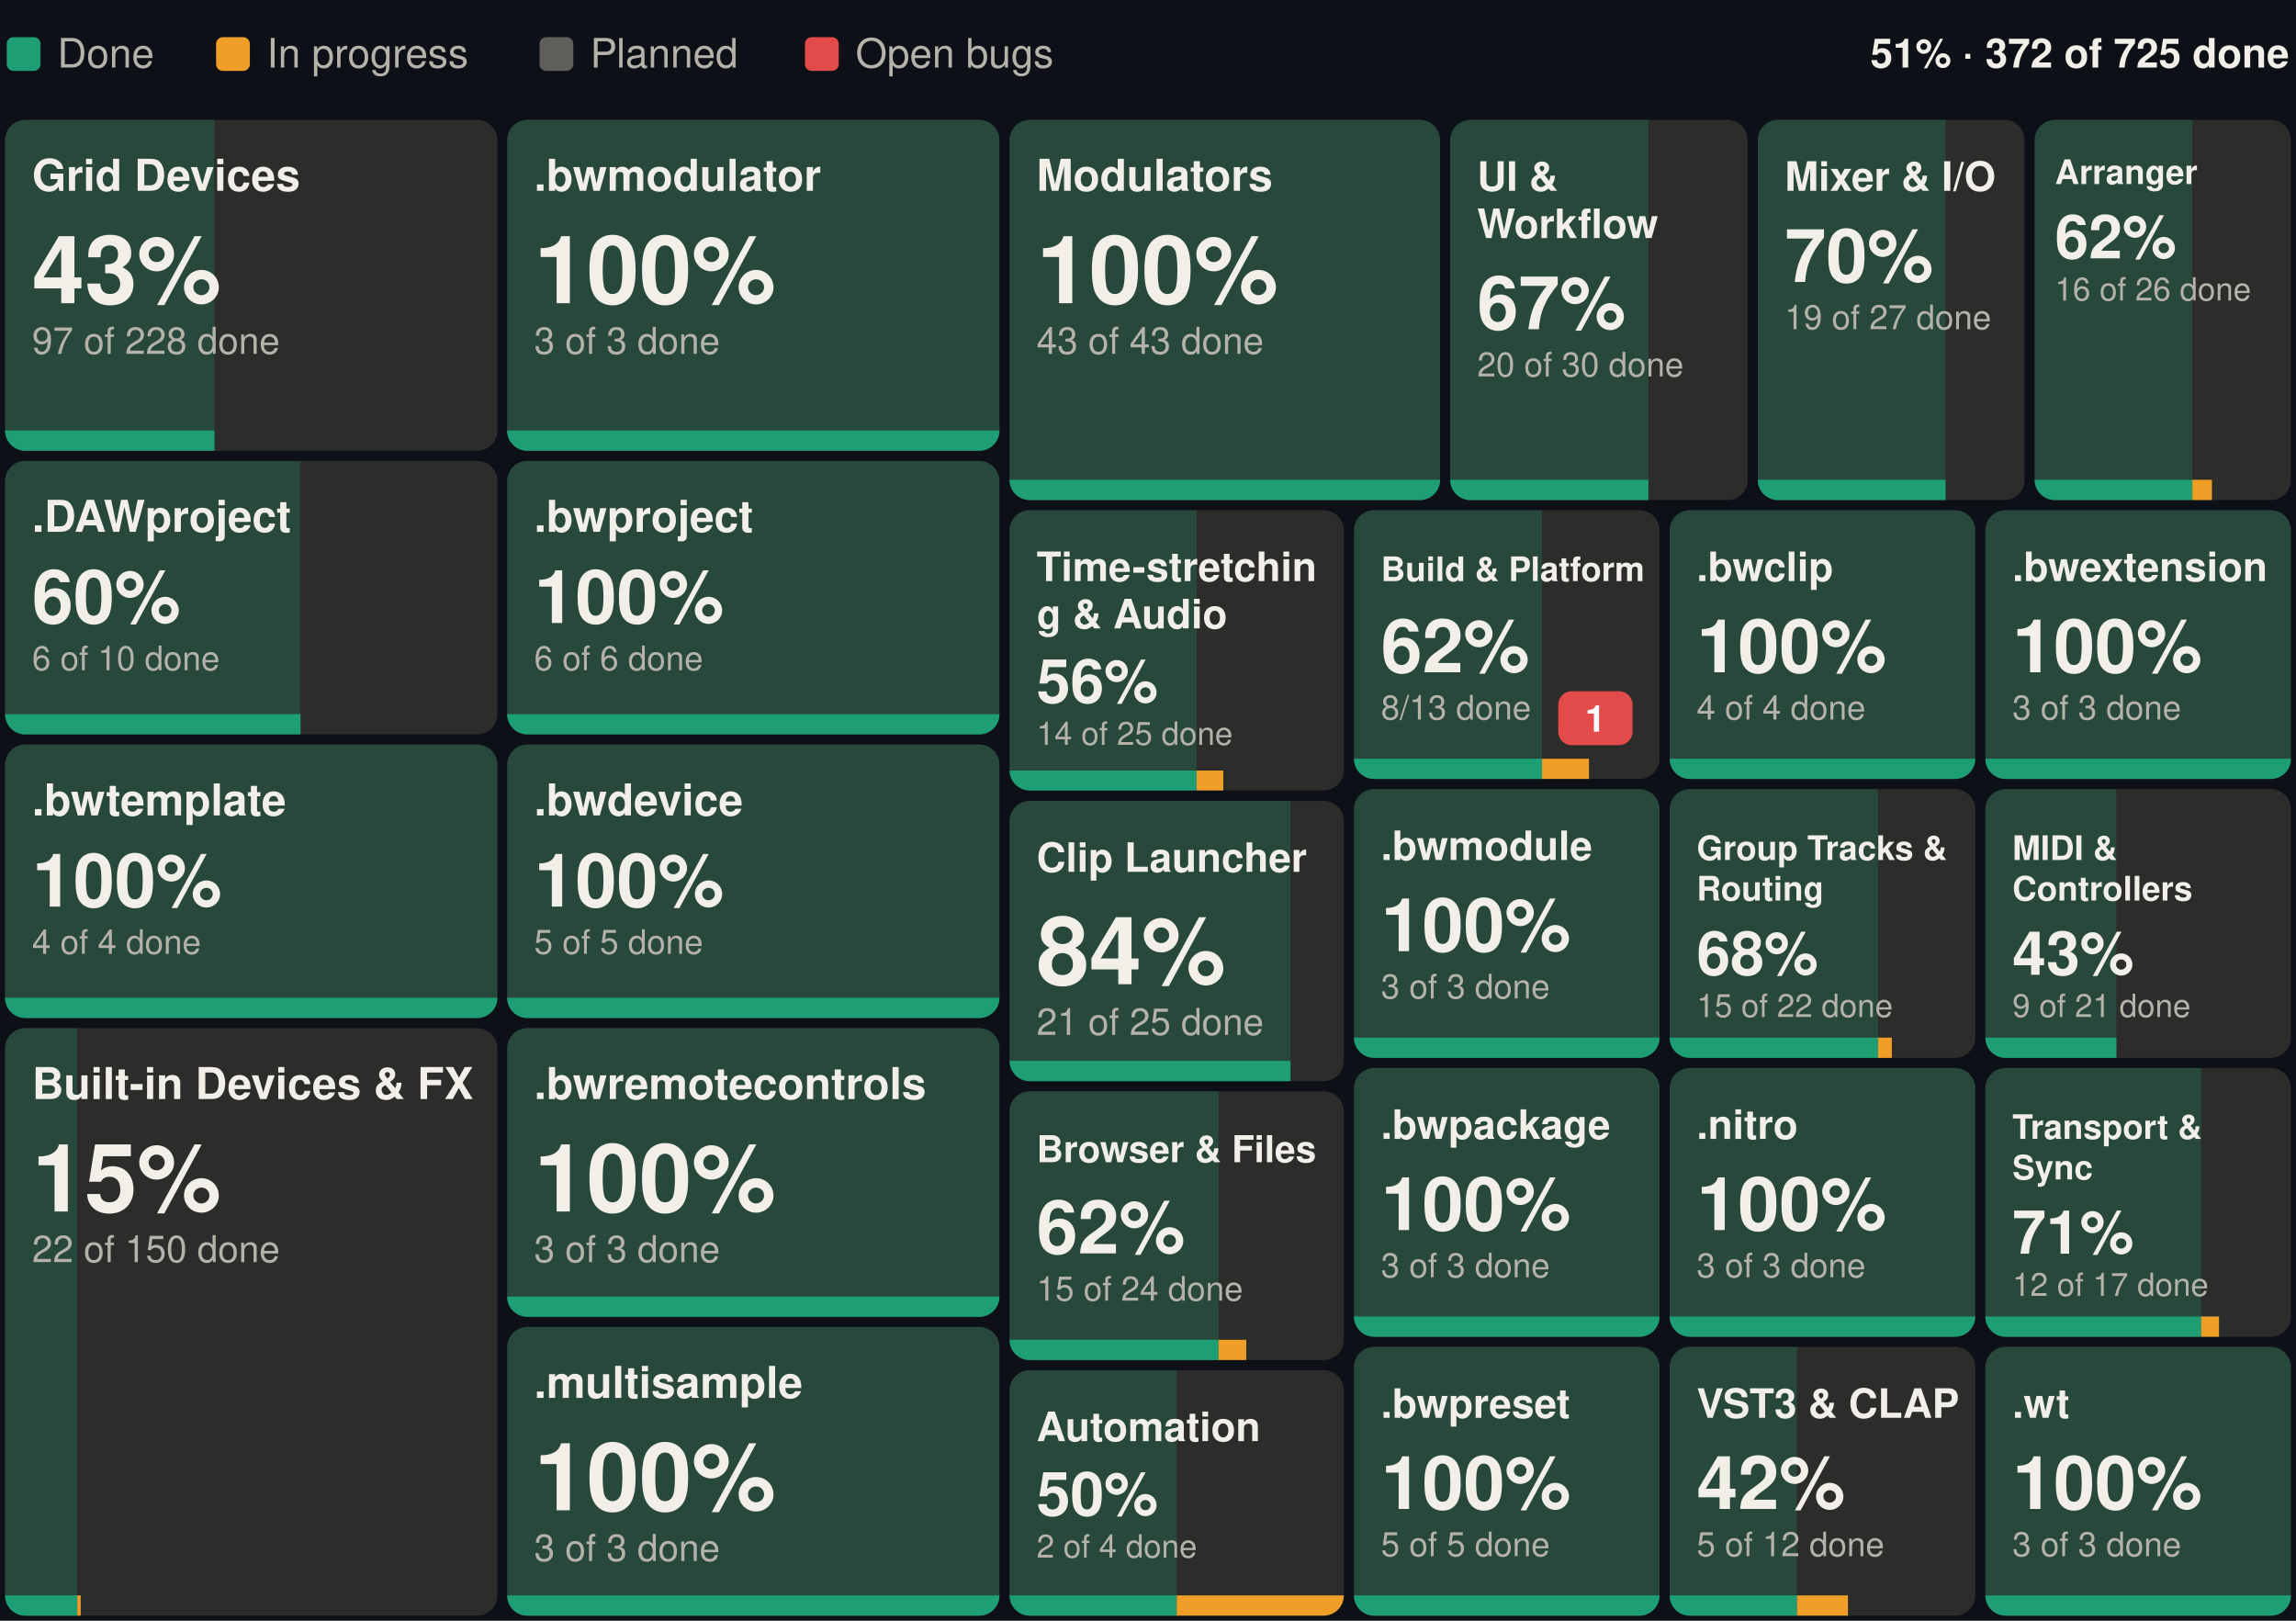
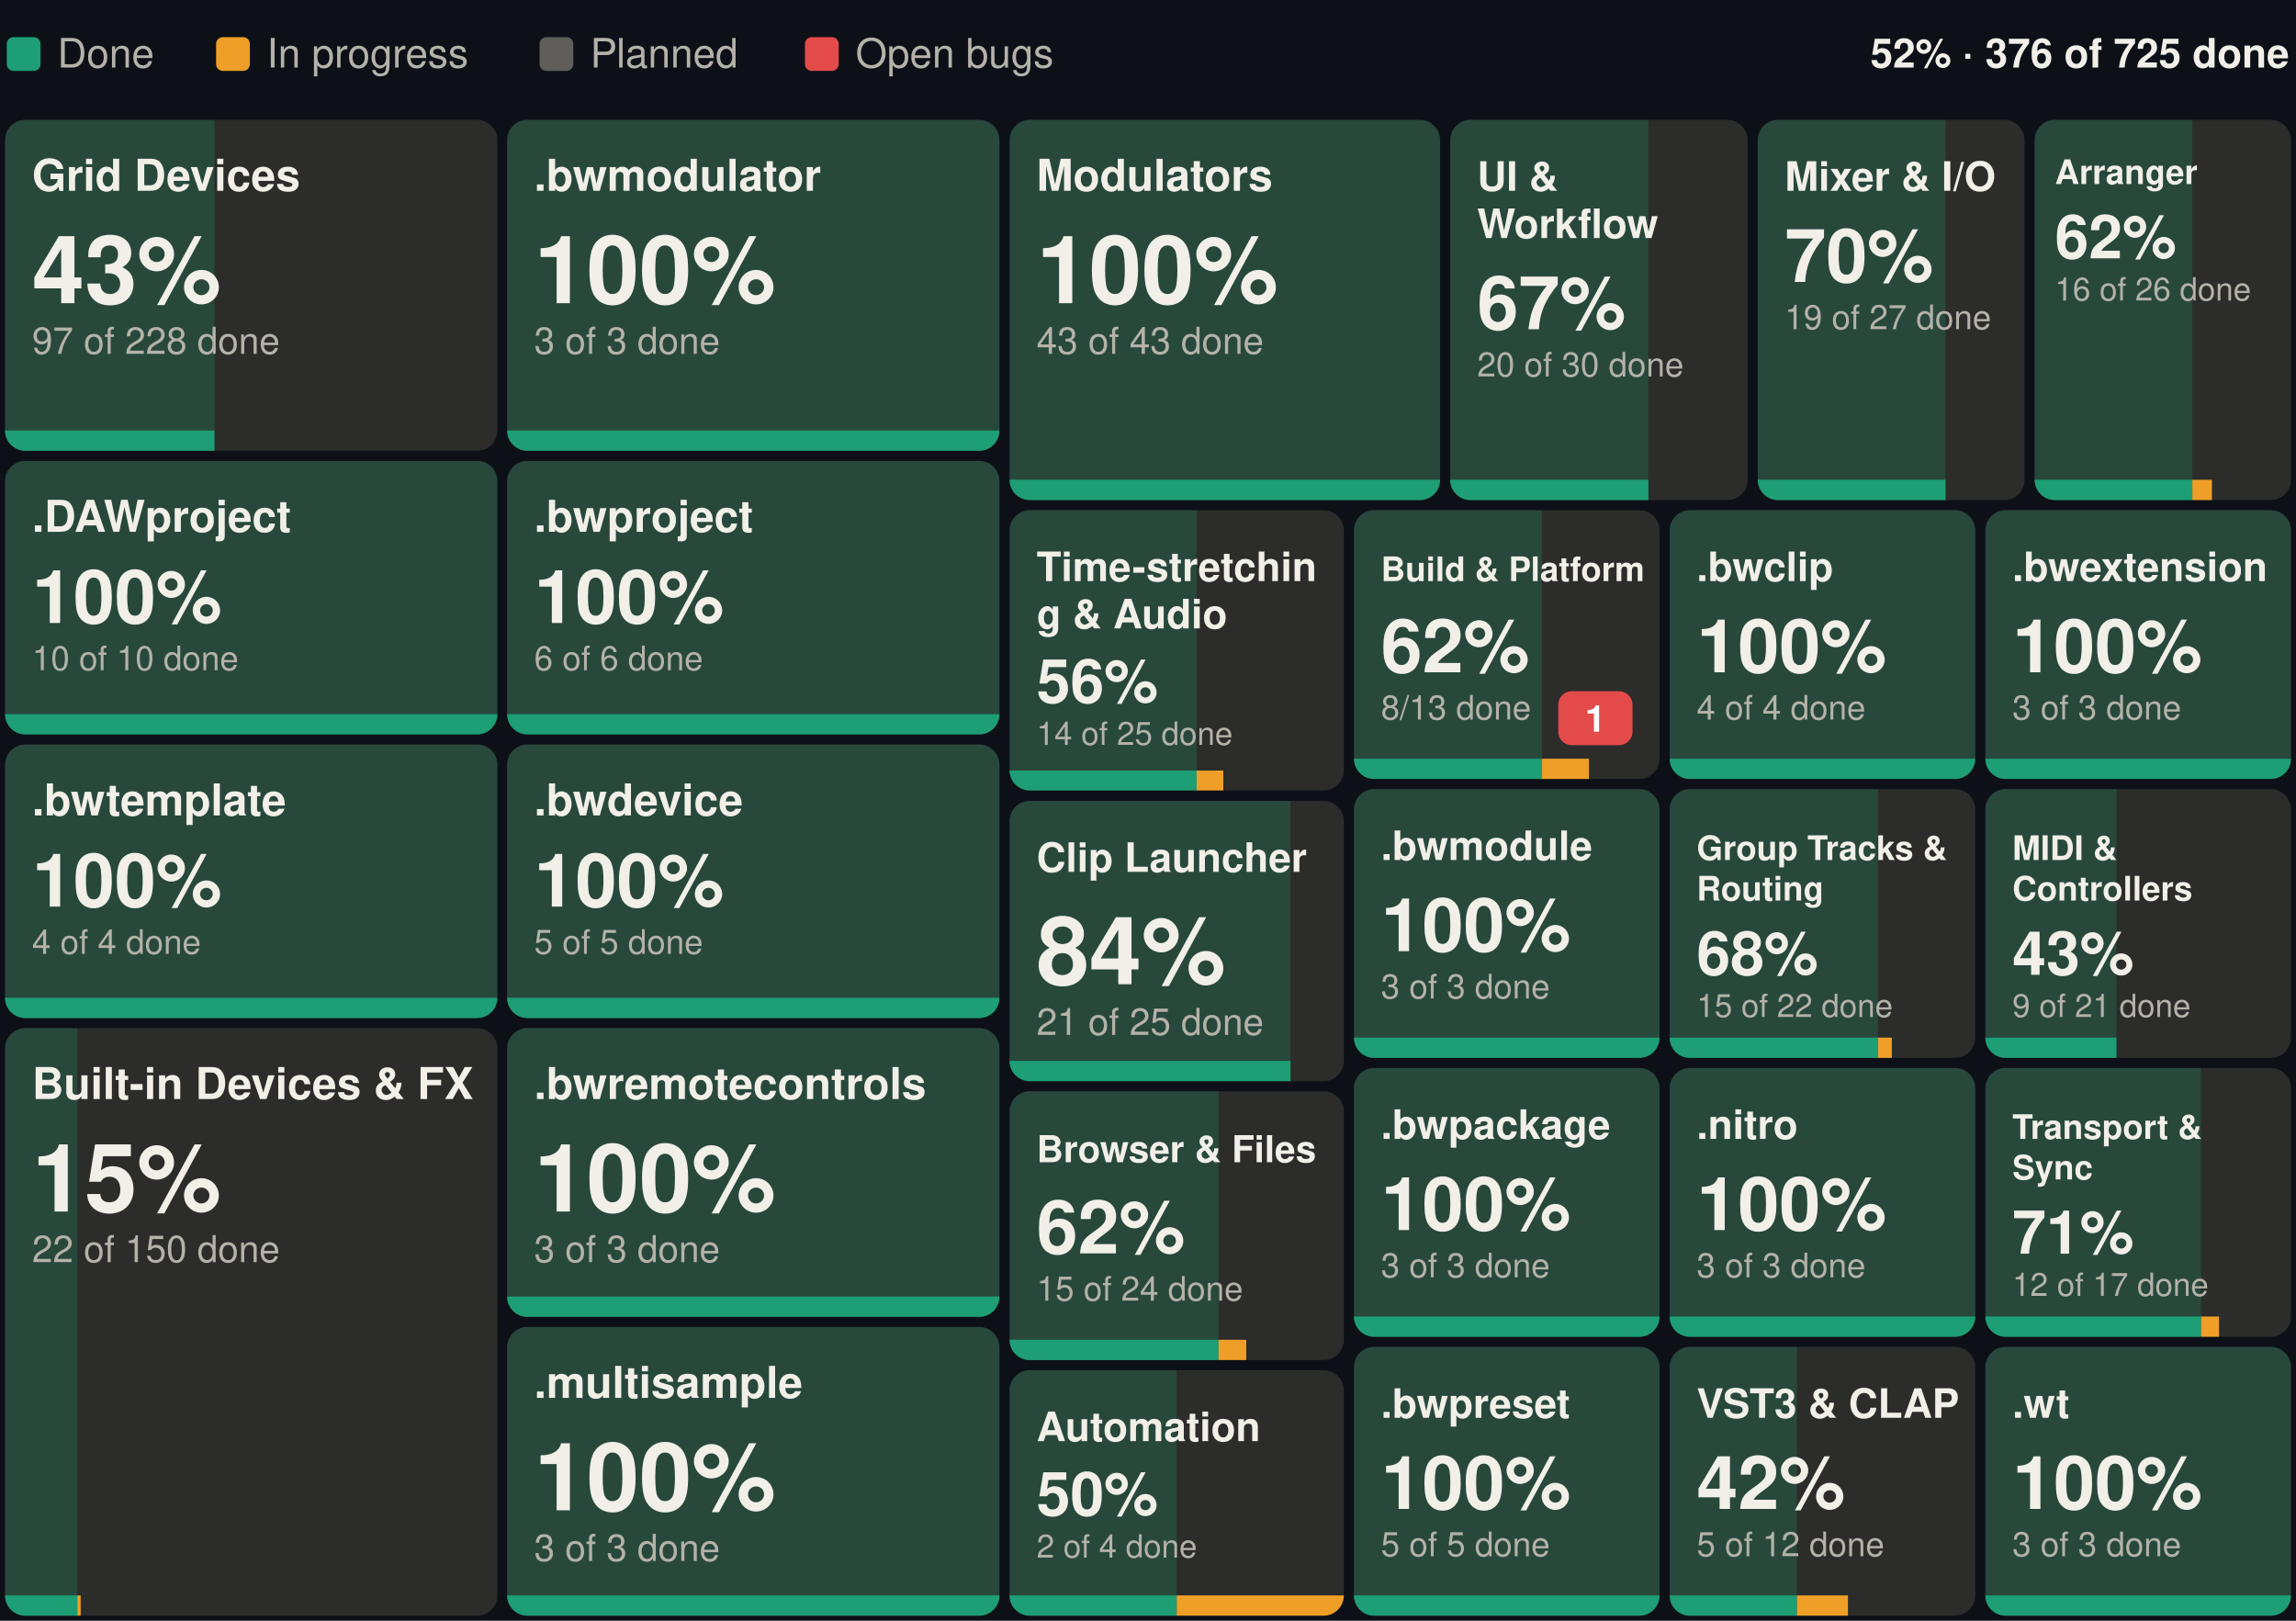
- <svg xmlns="http://www.w3.org/2000/svg" width="680" height="480" viewBox="0 0 680 480" font-family="-apple-system, BlinkMacSystemFont, 'Segoe UI', Helvetica, Arial, sans-serif" role="img" aria-label="Hikaru OpenLive vs Bitwig Studio 5.3.13: 372 of 725 features done">
+ <svg xmlns="http://www.w3.org/2000/svg" width="680" height="480" viewBox="0 0 680 480" font-family="-apple-system, BlinkMacSystemFont, 'Segoe UI', Helvetica, Arial, sans-serif" role="img" aria-label="Hikaru OpenLive vs Bitwig Studio 5.3.13: 376 of 725 features done">
  <rect width="680" height="480" fill="#0d1117" />
-   <text x="678.0" y="20.0" font-size="12" font-weight="600" text-anchor="end" fill="#F1EFE8">51% · 372 of 725 done</text>
+   <text x="678.0" y="20.0" font-size="12" font-weight="600" text-anchor="end" fill="#F1EFE8">52% · 376 of 725 done</text>
  <rect x="2.0" y="11" width="10" height="10" rx="2" fill="#1D9E75" />
  <text x="17.0" y="20.0" font-size="12" fill="#B4B2A9">Done</text>
  <rect x="64.0" y="11" width="10" height="10" rx="2" fill="#EF9F27" />
  <text x="79.0" y="20.0" font-size="12" fill="#B4B2A9">In progress</text>
  <rect x="159.8" y="11" width="10" height="10" rx="2" fill="#5F5E5A" />
  <text x="174.8" y="20.0" font-size="12" fill="#B4B2A9">Planned</text>
  <rect x="238.4" y="11" width="10" height="10" rx="2" fill="#E24B4A" />
  <text x="253.4" y="20.0" font-size="12" fill="#B4B2A9">Open bugs</text>
  <g>
    <clipPath id="b0">
      <rect x="299.0" y="237.2" width="99.0" height="83.0" rx="6" />
    </clipPath>
    <g clip-path="url(#b0)">
      <rect x="299.0" y="237.2" width="99.0" height="83.0" fill="#2C2C2A" />
      <rect x="299.0" y="237.2" width="83.2" height="83.0" fill="#1D9E75" fill-opacity="0.25" />
      <rect x="299.0" y="314.2" width="83.2" height="6" fill="#1D9E75" />
    </g>
    <text x="307.0" y="258.2" font-size="12" font-weight="600" fill="#F1EFE8">Clip Launcher</text>
    <text x="307.0" y="291.5" font-size="28" font-weight="600" fill="#F1EFE8">84%</text>
    <text x="307.0" y="306.5" font-size="11" fill="#B4B2A9">21 of 25 done</text>
  </g>
  <g>
    <clipPath id="b1">
      <rect x="602.6" y="35.5" width="75.9" height="112.6" rx="6" />
    </clipPath>
    <g clip-path="url(#b1)">
      <rect x="602.6" y="35.5" width="75.9" height="112.6" fill="#2C2C2A" />
      <rect x="602.6" y="35.5" width="46.7" height="112.6" fill="#1D9E75" fill-opacity="0.25" />
      <rect x="602.6" y="142.1" width="46.7" height="6" fill="#1D9E75" />
      <rect x="649.3" y="142.1" width="5.8" height="6" fill="#EF9F27" />
    </g>
    <text x="608.6" y="54.5" font-size="10" font-weight="600" fill="#F1EFE8">Arranger</text>
    <text x="608.6" y="76.5" font-size="18" font-weight="600" fill="#F1EFE8">62%</text>
    <text x="608.6" y="89.0" font-size="9.5" fill="#B4B2A9">16 of 26 done</text>
  </g>
  <g>
    <clipPath id="b2">
      <rect x="588.0" y="316.3" width="90.5" height="79.6" rx="6" />
    </clipPath>
    <g clip-path="url(#b2)">
      <rect x="588.0" y="316.3" width="90.5" height="79.6" fill="#2C2C2A" />
      <rect x="588.0" y="316.3" width="63.9" height="79.6" fill="#1D9E75" fill-opacity="0.25" />
      <rect x="588.0" y="389.9" width="63.9" height="6" fill="#1D9E75" />
      <rect x="651.9" y="389.9" width="5.3" height="6" fill="#EF9F27" />
    </g>
    <text x="596.0" y="337.3" font-size="10" font-weight="600" fill="#F1EFE8">Transport &amp;</text>
    <text x="596.0" y="349.3" font-size="10" font-weight="600" fill="#F1EFE8">Sync</text>
    <text x="596.0" y="371.3" font-size="18" font-weight="600" fill="#F1EFE8">71%</text>
    <text x="596.0" y="383.8" font-size="9.5" fill="#B4B2A9">12 of 17 done</text>
  </g>
  <g>
    <clipPath id="b3">
      <rect x="494.5" y="233.7" width="90.5" height="79.6" rx="6" />
    </clipPath>
    <g clip-path="url(#b3)">
      <rect x="494.5" y="233.7" width="90.5" height="79.6" fill="#2C2C2A" />
      <rect x="494.5" y="233.7" width="61.7" height="79.6" fill="#1D9E75" fill-opacity="0.25" />
      <rect x="494.5" y="307.3" width="61.7" height="6" fill="#1D9E75" />
      <rect x="556.2" y="307.3" width="4.1" height="6" fill="#EF9F27" />
    </g>
    <text x="502.5" y="254.7" font-size="10" font-weight="600" fill="#F1EFE8">Group Tracks &amp;</text>
    <text x="502.5" y="266.7" font-size="10" font-weight="600" fill="#F1EFE8">Routing</text>
    <text x="502.5" y="288.7" font-size="18" font-weight="600" fill="#F1EFE8">68%</text>
    <text x="502.5" y="301.2" font-size="9.5" fill="#B4B2A9">15 of 22 done</text>
  </g>
  <g>
    <clipPath id="b4">
      <rect x="299.0" y="151.1" width="99.0" height="83.0" rx="6" />
    </clipPath>
    <g clip-path="url(#b4)">
      <rect x="299.0" y="151.1" width="99.0" height="83.0" fill="#2C2C2A" />
      <rect x="299.0" y="151.1" width="55.4" height="83.0" fill="#1D9E75" fill-opacity="0.25" />
      <rect x="299.0" y="228.2" width="55.4" height="6" fill="#1D9E75" />
      <rect x="354.4" y="228.2" width="7.9" height="6" fill="#EF9F27" />
    </g>
    <text x="307.0" y="172.1" font-size="12" font-weight="600" fill="#F1EFE8">Time-stretchin</text>
    <text x="307.0" y="186.1" font-size="12" font-weight="600" fill="#F1EFE8">g &amp; Audio</text>
    <text x="307.0" y="208.1" font-size="18" font-weight="600" fill="#F1EFE8">56%</text>
    <text x="307.0" y="220.6" font-size="9.5" fill="#B4B2A9">14 of 25 done</text>
  </g>
  <g>
    <clipPath id="b5">
      <rect x="1.5" y="304.5" width="145.8" height="174.0" rx="6" />
    </clipPath>
    <g clip-path="url(#b5)">
      <rect x="1.5" y="304.5" width="145.8" height="174.0" fill="#2C2C2A" />
      <rect x="1.5" y="304.5" width="21.4" height="174.0" fill="#1D9E75" fill-opacity="0.25" />
      <rect x="1.5" y="472.5" width="21.4" height="6" fill="#1D9E75" />
      <rect x="22.9" y="472.5" width="1.0" height="6" fill="#EF9F27" />
    </g>
    <text x="9.5" y="325.5" font-size="13" font-weight="600" fill="#F1EFE8">Built-in Devices &amp; FX</text>
    <text x="9.5" y="358.8" font-size="28" font-weight="600" fill="#F1EFE8">15%</text>
    <text x="9.5" y="373.8" font-size="11" fill="#B4B2A9">22 of 150 done</text>
  </g>
  <g>
    <clipPath id="b6">
      <rect x="299.0" y="35.5" width="127.5" height="112.6" rx="6" />
    </clipPath>
    <g clip-path="url(#b6)">
      <rect x="299.0" y="35.5" width="127.5" height="112.6" fill="#2C2C2A" />
      <rect x="299.0" y="35.5" width="127.5" height="112.6" fill="#1D9E75" fill-opacity="0.25" />
      <rect x="299.0" y="142.1" width="127.5" height="6" fill="#1D9E75" />
    </g>
    <text x="307.0" y="56.5" font-size="13" font-weight="600" fill="#F1EFE8">Modulators</text>
    <text x="307.0" y="89.8" font-size="28" font-weight="600" fill="#F1EFE8">100%</text>
    <text x="307.0" y="104.8" font-size="11" fill="#B4B2A9">43 of 43 done</text>
  </g>
  <g>
    <clipPath id="b7">
      <rect x="1.5" y="35.5" width="145.8" height="98.0" rx="6" />
    </clipPath>
    <g clip-path="url(#b7)">
      <rect x="1.5" y="35.5" width="145.8" height="98.0" fill="#2C2C2A" />
      <rect x="1.5" y="35.5" width="62.0" height="98.0" fill="#1D9E75" fill-opacity="0.25" />
      <rect x="1.5" y="127.5" width="62.0" height="6" fill="#1D9E75" />
    </g>
    <text x="9.5" y="56.5" font-size="13" font-weight="600" fill="#F1EFE8">Grid Devices</text>
    <text x="9.5" y="89.8" font-size="28" font-weight="600" fill="#F1EFE8">43%</text>
    <text x="9.5" y="104.8" font-size="11" fill="#B4B2A9">97 of 228 done</text>
  </g>
  <g>
    <clipPath id="b8">
      <rect x="520.6" y="35.5" width="79.0" height="112.6" rx="6" />
    </clipPath>
    <g clip-path="url(#b8)">
      <rect x="520.6" y="35.5" width="79.0" height="112.6" fill="#2C2C2A" />
      <rect x="520.6" y="35.5" width="55.6" height="112.6" fill="#1D9E75" fill-opacity="0.25" />
      <rect x="520.6" y="142.1" width="55.6" height="6" fill="#1D9E75" />
    </g>
    <text x="528.6" y="56.5" font-size="12" font-weight="600" fill="#F1EFE8">Mixer &amp; I/O</text>
    <text x="528.6" y="83.5" font-size="22" font-weight="600" fill="#F1EFE8">70%</text>
    <text x="528.6" y="97.5" font-size="10" fill="#B4B2A9">19 of 27 done</text>
  </g>
  <g>
    <clipPath id="b9">
      <rect x="299.0" y="323.2" width="99.0" height="79.6" rx="6" />
    </clipPath>
    <g clip-path="url(#b9)">
      <rect x="299.0" y="323.2" width="99.0" height="79.6" fill="#2C2C2A" />
      <rect x="299.0" y="323.2" width="61.9" height="79.6" fill="#1D9E75" fill-opacity="0.25" />
      <rect x="299.0" y="396.8" width="61.9" height="6" fill="#1D9E75" />
      <rect x="360.9" y="396.8" width="8.2" height="6" fill="#EF9F27" />
    </g>
    <text x="307.0" y="344.2" font-size="11" font-weight="600" fill="#F1EFE8">Browser &amp; Files</text>
    <text x="307.0" y="371.2" font-size="22" font-weight="600" fill="#F1EFE8">62%</text>
    <text x="307.0" y="385.2" font-size="10" fill="#B4B2A9">15 of 24 done</text>
  </g>
  <g>
    <clipPath id="b10">
      <rect x="588.0" y="233.7" width="90.5" height="79.6" rx="6" />
    </clipPath>
    <g clip-path="url(#b10)">
      <rect x="588.0" y="233.7" width="90.5" height="79.6" fill="#2C2C2A" />
      <rect x="588.0" y="233.7" width="38.8" height="79.6" fill="#1D9E75" fill-opacity="0.25" />
      <rect x="588.0" y="307.3" width="38.8" height="6" fill="#1D9E75" />
    </g>
    <text x="596.0" y="254.7" font-size="10" font-weight="600" fill="#F1EFE8">MIDI &amp;</text>
    <text x="596.0" y="266.7" font-size="10" font-weight="600" fill="#F1EFE8">Controllers</text>
    <text x="596.0" y="288.7" font-size="18" font-weight="600" fill="#F1EFE8">43%</text>
    <text x="596.0" y="301.2" font-size="9.5" fill="#B4B2A9">9 of 21 done</text>
  </g>
  <g>
    <clipPath id="b11">
      <rect x="429.5" y="35.5" width="88.1" height="112.6" rx="6" />
    </clipPath>
    <g clip-path="url(#b11)">
      <rect x="429.5" y="35.5" width="88.1" height="112.6" fill="#2C2C2A" />
      <rect x="429.5" y="35.5" width="58.7" height="112.6" fill="#1D9E75" fill-opacity="0.25" />
      <rect x="429.5" y="142.1" width="58.7" height="6" fill="#1D9E75" />
    </g>
    <text x="437.5" y="56.5" font-size="12" font-weight="600" fill="#F1EFE8">UI &amp;</text>
    <text x="437.5" y="70.5" font-size="12" font-weight="600" fill="#F1EFE8">Workflow</text>
    <text x="437.5" y="97.5" font-size="22" font-weight="600" fill="#F1EFE8">67%</text>
    <text x="437.5" y="111.5" font-size="10" fill="#B4B2A9">20 of 30 done</text>
  </g>
  <g>
    <clipPath id="b12">
      <rect x="401.0" y="151.1" width="90.5" height="79.6" rx="6" />
    </clipPath>
    <g clip-path="url(#b12)">
      <rect x="401.0" y="151.1" width="90.5" height="79.6" fill="#2C2C2A" />
      <rect x="401.0" y="151.1" width="55.7" height="79.6" fill="#1D9E75" fill-opacity="0.25" />
      <rect x="401.0" y="224.7" width="55.7" height="6" fill="#1D9E75" />
      <rect x="456.7" y="224.7" width="13.9" height="6" fill="#EF9F27" />
    </g>
    <text x="409.0" y="172.1" font-size="10" font-weight="600" fill="#F1EFE8">Build &amp; Platform</text>
    <text x="409.0" y="199.1" font-size="22" font-weight="600" fill="#F1EFE8">62%</text>
    <text x="409.0" y="213.1" font-size="10" fill="#B4B2A9">8/13 done</text>
    <rect x="461.5" y="204.7" width="22.0" height="16.0" rx="4" fill="#E24B4A" />
    <text x="472.5" y="216.7" font-size="11" font-weight="600" text-anchor="middle" fill="#ffffff">1</text>
  </g>
  <g>
    <clipPath id="b13">
      <rect x="494.5" y="398.9" width="90.5" height="79.6" rx="6" />
    </clipPath>
    <g clip-path="url(#b13)">
      <rect x="494.5" y="398.9" width="90.5" height="79.6" fill="#2C2C2A" />
      <rect x="494.5" y="398.9" width="37.7" height="79.6" fill="#1D9E75" fill-opacity="0.25" />
      <rect x="494.5" y="472.5" width="37.7" height="6" fill="#1D9E75" />
      <rect x="532.2" y="472.5" width="15.1" height="6" fill="#EF9F27" />
    </g>
    <text x="502.5" y="419.9" font-size="12" font-weight="600" fill="#F1EFE8">VST3 &amp; CLAP</text>
    <text x="502.5" y="446.9" font-size="22" font-weight="600" fill="#F1EFE8">42%</text>
    <text x="502.5" y="460.9" font-size="10" fill="#B4B2A9">5 of 12 done</text>
  </g>
  <g>
    <clipPath id="b14">
      <rect x="299.0" y="405.8" width="99.0" height="72.7" rx="6" />
    </clipPath>
    <g clip-path="url(#b14)">
      <rect x="299.0" y="405.8" width="99.0" height="72.7" fill="#2C2C2A" />
      <rect x="299.0" y="405.8" width="49.5" height="72.7" fill="#1D9E75" fill-opacity="0.25" />
      <rect x="299.0" y="472.5" width="49.5" height="6" fill="#1D9E75" />
      <rect x="348.5" y="472.5" width="49.5" height="6" fill="#EF9F27" />
    </g>
    <text x="307.0" y="426.8" font-size="12" font-weight="600" fill="#F1EFE8">Automation</text>
    <text x="307.0" y="448.8" font-size="18" font-weight="600" fill="#F1EFE8">50%</text>
    <text x="307.0" y="461.3" font-size="9.5" fill="#B4B2A9">2 of 4 done</text>
  </g>
  <g>
    <clipPath id="b15">
      <rect x="1.5" y="136.5" width="145.8" height="81.0" rx="6" />
    </clipPath>
    <g clip-path="url(#b15)">
      <rect x="1.5" y="136.5" width="145.8" height="81.0" fill="#2C2C2A" />
-       <rect x="1.5" y="136.5" width="87.5" height="81.0" fill="#1D9E75" fill-opacity="0.25" />
-       <rect x="1.5" y="211.5" width="87.5" height="6" fill="#1D9E75" />
+       <rect x="1.5" y="136.5" width="145.8" height="81.0" fill="#1D9E75" fill-opacity="0.25" />
+       <rect x="1.5" y="211.5" width="145.8" height="6" fill="#1D9E75" />
    </g>
    <text x="9.5" y="157.5" font-size="13" font-weight="600" fill="#F1EFE8">.DAWproject</text>
-     <text x="9.5" y="184.5" font-size="22" font-weight="600" fill="#F1EFE8">60%</text>
-     <text x="9.5" y="198.5" font-size="10" fill="#B4B2A9">6 of 10 done</text>
+     <text x="9.5" y="184.5" font-size="22" font-weight="600" fill="#F1EFE8">100%</text>
+     <text x="9.5" y="198.5" font-size="10" fill="#B4B2A9">10 of 10 done</text>
  </g>
  <g>
    <clipPath id="b16">
      <rect x="150.2" y="136.5" width="145.8" height="81.0" rx="6" />
    </clipPath>
    <g clip-path="url(#b16)">
      <rect x="150.2" y="136.5" width="145.8" height="81.0" fill="#2C2C2A" />
      <rect x="150.2" y="136.5" width="145.8" height="81.0" fill="#1D9E75" fill-opacity="0.25" />
      <rect x="150.2" y="211.5" width="145.8" height="6" fill="#1D9E75" />
    </g>
    <text x="158.2" y="157.5" font-size="13" font-weight="600" fill="#F1EFE8">.bwproject</text>
    <text x="158.2" y="184.5" font-size="22" font-weight="600" fill="#F1EFE8">100%</text>
    <text x="158.2" y="198.5" font-size="10" fill="#B4B2A9">6 of 6 done</text>
  </g>
  <g>
    <clipPath id="b17">
      <rect x="1.5" y="220.5" width="145.8" height="81.0" rx="6" />
    </clipPath>
    <g clip-path="url(#b17)">
      <rect x="1.5" y="220.5" width="145.8" height="81.0" fill="#2C2C2A" />
      <rect x="1.5" y="220.5" width="145.8" height="81.0" fill="#1D9E75" fill-opacity="0.25" />
      <rect x="1.5" y="295.5" width="145.8" height="6" fill="#1D9E75" />
    </g>
    <text x="9.5" y="241.5" font-size="13" font-weight="600" fill="#F1EFE8">.bwtemplate</text>
    <text x="9.5" y="268.5" font-size="22" font-weight="600" fill="#F1EFE8">100%</text>
    <text x="9.5" y="282.5" font-size="10" fill="#B4B2A9">4 of 4 done</text>
  </g>
  <g>
    <clipPath id="b18">
      <rect x="150.2" y="220.5" width="145.8" height="81.0" rx="6" />
    </clipPath>
    <g clip-path="url(#b18)">
      <rect x="150.2" y="220.5" width="145.8" height="81.0" fill="#2C2C2A" />
      <rect x="150.2" y="220.5" width="145.8" height="81.0" fill="#1D9E75" fill-opacity="0.25" />
      <rect x="150.2" y="295.5" width="145.8" height="6" fill="#1D9E75" />
    </g>
    <text x="158.2" y="241.5" font-size="13" font-weight="600" fill="#F1EFE8">.bwdevice</text>
    <text x="158.2" y="268.5" font-size="22" font-weight="600" fill="#F1EFE8">100%</text>
    <text x="158.2" y="282.5" font-size="10" fill="#B4B2A9">5 of 5 done</text>
  </g>
  <g>
    <clipPath id="b19">
      <rect x="401.0" y="398.9" width="90.5" height="79.6" rx="6" />
    </clipPath>
    <g clip-path="url(#b19)">
      <rect x="401.0" y="398.9" width="90.5" height="79.6" fill="#2C2C2A" />
      <rect x="401.0" y="398.9" width="90.5" height="79.6" fill="#1D9E75" fill-opacity="0.25" />
      <rect x="401.0" y="472.5" width="90.5" height="6" fill="#1D9E75" />
    </g>
    <text x="409.0" y="419.9" font-size="12" font-weight="600" fill="#F1EFE8">.bwpreset</text>
    <text x="409.0" y="446.9" font-size="22" font-weight="600" fill="#F1EFE8">100%</text>
    <text x="409.0" y="460.9" font-size="10" fill="#B4B2A9">5 of 5 done</text>
  </g>
  <g>
    <clipPath id="b20">
      <rect x="494.5" y="151.1" width="90.5" height="79.6" rx="6" />
    </clipPath>
    <g clip-path="url(#b20)">
      <rect x="494.5" y="151.1" width="90.5" height="79.6" fill="#2C2C2A" />
      <rect x="494.5" y="151.1" width="90.5" height="79.6" fill="#1D9E75" fill-opacity="0.25" />
      <rect x="494.5" y="224.7" width="90.5" height="6" fill="#1D9E75" />
    </g>
    <text x="502.5" y="172.1" font-size="12" font-weight="600" fill="#F1EFE8">.bwclip</text>
    <text x="502.5" y="199.1" font-size="22" font-weight="600" fill="#F1EFE8">100%</text>
    <text x="502.5" y="213.1" font-size="10" fill="#B4B2A9">4 of 4 done</text>
  </g>
  <g>
    <clipPath id="b21">
      <rect x="150.2" y="35.5" width="145.8" height="98.0" rx="6" />
    </clipPath>
    <g clip-path="url(#b21)">
      <rect x="150.2" y="35.5" width="145.8" height="98.0" fill="#2C2C2A" />
      <rect x="150.2" y="35.5" width="145.8" height="98.0" fill="#1D9E75" fill-opacity="0.25" />
      <rect x="150.2" y="127.5" width="145.8" height="6" fill="#1D9E75" />
    </g>
    <text x="158.2" y="56.5" font-size="13" font-weight="600" fill="#F1EFE8">.bwmodulator</text>
    <text x="158.2" y="89.8" font-size="28" font-weight="600" fill="#F1EFE8">100%</text>
    <text x="158.2" y="104.8" font-size="11" fill="#B4B2A9">3 of 3 done</text>
  </g>
  <g>
    <clipPath id="b22">
      <rect x="401.0" y="233.7" width="90.5" height="79.6" rx="6" />
    </clipPath>
    <g clip-path="url(#b22)">
      <rect x="401.0" y="233.7" width="90.5" height="79.6" fill="#2C2C2A" />
      <rect x="401.0" y="233.7" width="90.5" height="79.6" fill="#1D9E75" fill-opacity="0.25" />
      <rect x="401.0" y="307.3" width="90.5" height="6" fill="#1D9E75" />
    </g>
    <text x="409.0" y="254.7" font-size="12" font-weight="600" fill="#F1EFE8">.bwmodule</text>
    <text x="409.0" y="281.7" font-size="22" font-weight="600" fill="#F1EFE8">100%</text>
    <text x="409.0" y="295.7" font-size="10" fill="#B4B2A9">3 of 3 done</text>
  </g>
  <g>
    <clipPath id="b23">
      <rect x="150.2" y="304.5" width="145.8" height="85.5" rx="6" />
    </clipPath>
    <g clip-path="url(#b23)">
      <rect x="150.2" y="304.5" width="145.8" height="85.5" fill="#2C2C2A" />
      <rect x="150.2" y="304.5" width="145.8" height="85.5" fill="#1D9E75" fill-opacity="0.25" />
      <rect x="150.2" y="384.0" width="145.8" height="6" fill="#1D9E75" />
    </g>
    <text x="158.2" y="325.5" font-size="13" font-weight="600" fill="#F1EFE8">.bwremotecontrols</text>
    <text x="158.2" y="358.8" font-size="28" font-weight="600" fill="#F1EFE8">100%</text>
    <text x="158.2" y="373.8" font-size="11" fill="#B4B2A9">3 of 3 done</text>
  </g>
  <g>
    <clipPath id="b24">
      <rect x="588.0" y="151.1" width="90.5" height="79.6" rx="6" />
    </clipPath>
    <g clip-path="url(#b24)">
      <rect x="588.0" y="151.1" width="90.5" height="79.6" fill="#2C2C2A" />
      <rect x="588.0" y="151.1" width="90.5" height="79.6" fill="#1D9E75" fill-opacity="0.25" />
      <rect x="588.0" y="224.7" width="90.5" height="6" fill="#1D9E75" />
    </g>
    <text x="596.0" y="172.1" font-size="12" font-weight="600" fill="#F1EFE8">.bwextension</text>
    <text x="596.0" y="199.1" font-size="22" font-weight="600" fill="#F1EFE8">100%</text>
    <text x="596.0" y="213.1" font-size="10" fill="#B4B2A9">3 of 3 done</text>
  </g>
  <g>
    <clipPath id="b25">
      <rect x="401.0" y="316.3" width="90.5" height="79.6" rx="6" />
    </clipPath>
    <g clip-path="url(#b25)">
      <rect x="401.0" y="316.3" width="90.5" height="79.6" fill="#2C2C2A" />
      <rect x="401.0" y="316.3" width="90.5" height="79.6" fill="#1D9E75" fill-opacity="0.25" />
      <rect x="401.0" y="389.9" width="90.5" height="6" fill="#1D9E75" />
    </g>
    <text x="409.0" y="337.3" font-size="12" font-weight="600" fill="#F1EFE8">.bwpackage</text>
    <text x="409.0" y="364.3" font-size="22" font-weight="600" fill="#F1EFE8">100%</text>
    <text x="409.0" y="378.3" font-size="10" fill="#B4B2A9">3 of 3 done</text>
  </g>
  <g>
    <clipPath id="b26">
      <rect x="150.2" y="393.0" width="145.8" height="85.5" rx="6" />
    </clipPath>
    <g clip-path="url(#b26)">
      <rect x="150.2" y="393.0" width="145.8" height="85.5" fill="#2C2C2A" />
      <rect x="150.2" y="393.0" width="145.8" height="85.5" fill="#1D9E75" fill-opacity="0.25" />
      <rect x="150.2" y="472.5" width="145.8" height="6" fill="#1D9E75" />
    </g>
    <text x="158.2" y="414.0" font-size="13" font-weight="600" fill="#F1EFE8">.multisample</text>
    <text x="158.2" y="447.3" font-size="28" font-weight="600" fill="#F1EFE8">100%</text>
    <text x="158.2" y="462.3" font-size="11" fill="#B4B2A9">3 of 3 done</text>
  </g>
  <g>
    <clipPath id="b27">
      <rect x="588.0" y="398.9" width="90.5" height="79.6" rx="6" />
    </clipPath>
    <g clip-path="url(#b27)">
      <rect x="588.0" y="398.9" width="90.5" height="79.6" fill="#2C2C2A" />
      <rect x="588.0" y="398.9" width="90.5" height="79.6" fill="#1D9E75" fill-opacity="0.25" />
      <rect x="588.0" y="472.5" width="90.5" height="6" fill="#1D9E75" />
    </g>
    <text x="596.0" y="419.9" font-size="12" font-weight="600" fill="#F1EFE8">.wt</text>
    <text x="596.0" y="446.9" font-size="22" font-weight="600" fill="#F1EFE8">100%</text>
    <text x="596.0" y="460.9" font-size="10" fill="#B4B2A9">3 of 3 done</text>
  </g>
  <g>
    <clipPath id="b28">
      <rect x="494.5" y="316.3" width="90.5" height="79.6" rx="6" />
    </clipPath>
    <g clip-path="url(#b28)">
      <rect x="494.5" y="316.3" width="90.5" height="79.6" fill="#2C2C2A" />
      <rect x="494.5" y="316.3" width="90.5" height="79.6" fill="#1D9E75" fill-opacity="0.25" />
      <rect x="494.5" y="389.9" width="90.5" height="6" fill="#1D9E75" />
    </g>
    <text x="502.5" y="337.3" font-size="12" font-weight="600" fill="#F1EFE8">.nitro</text>
    <text x="502.5" y="364.3" font-size="22" font-weight="600" fill="#F1EFE8">100%</text>
    <text x="502.5" y="378.3" font-size="10" fill="#B4B2A9">3 of 3 done</text>
  </g>
</svg>
